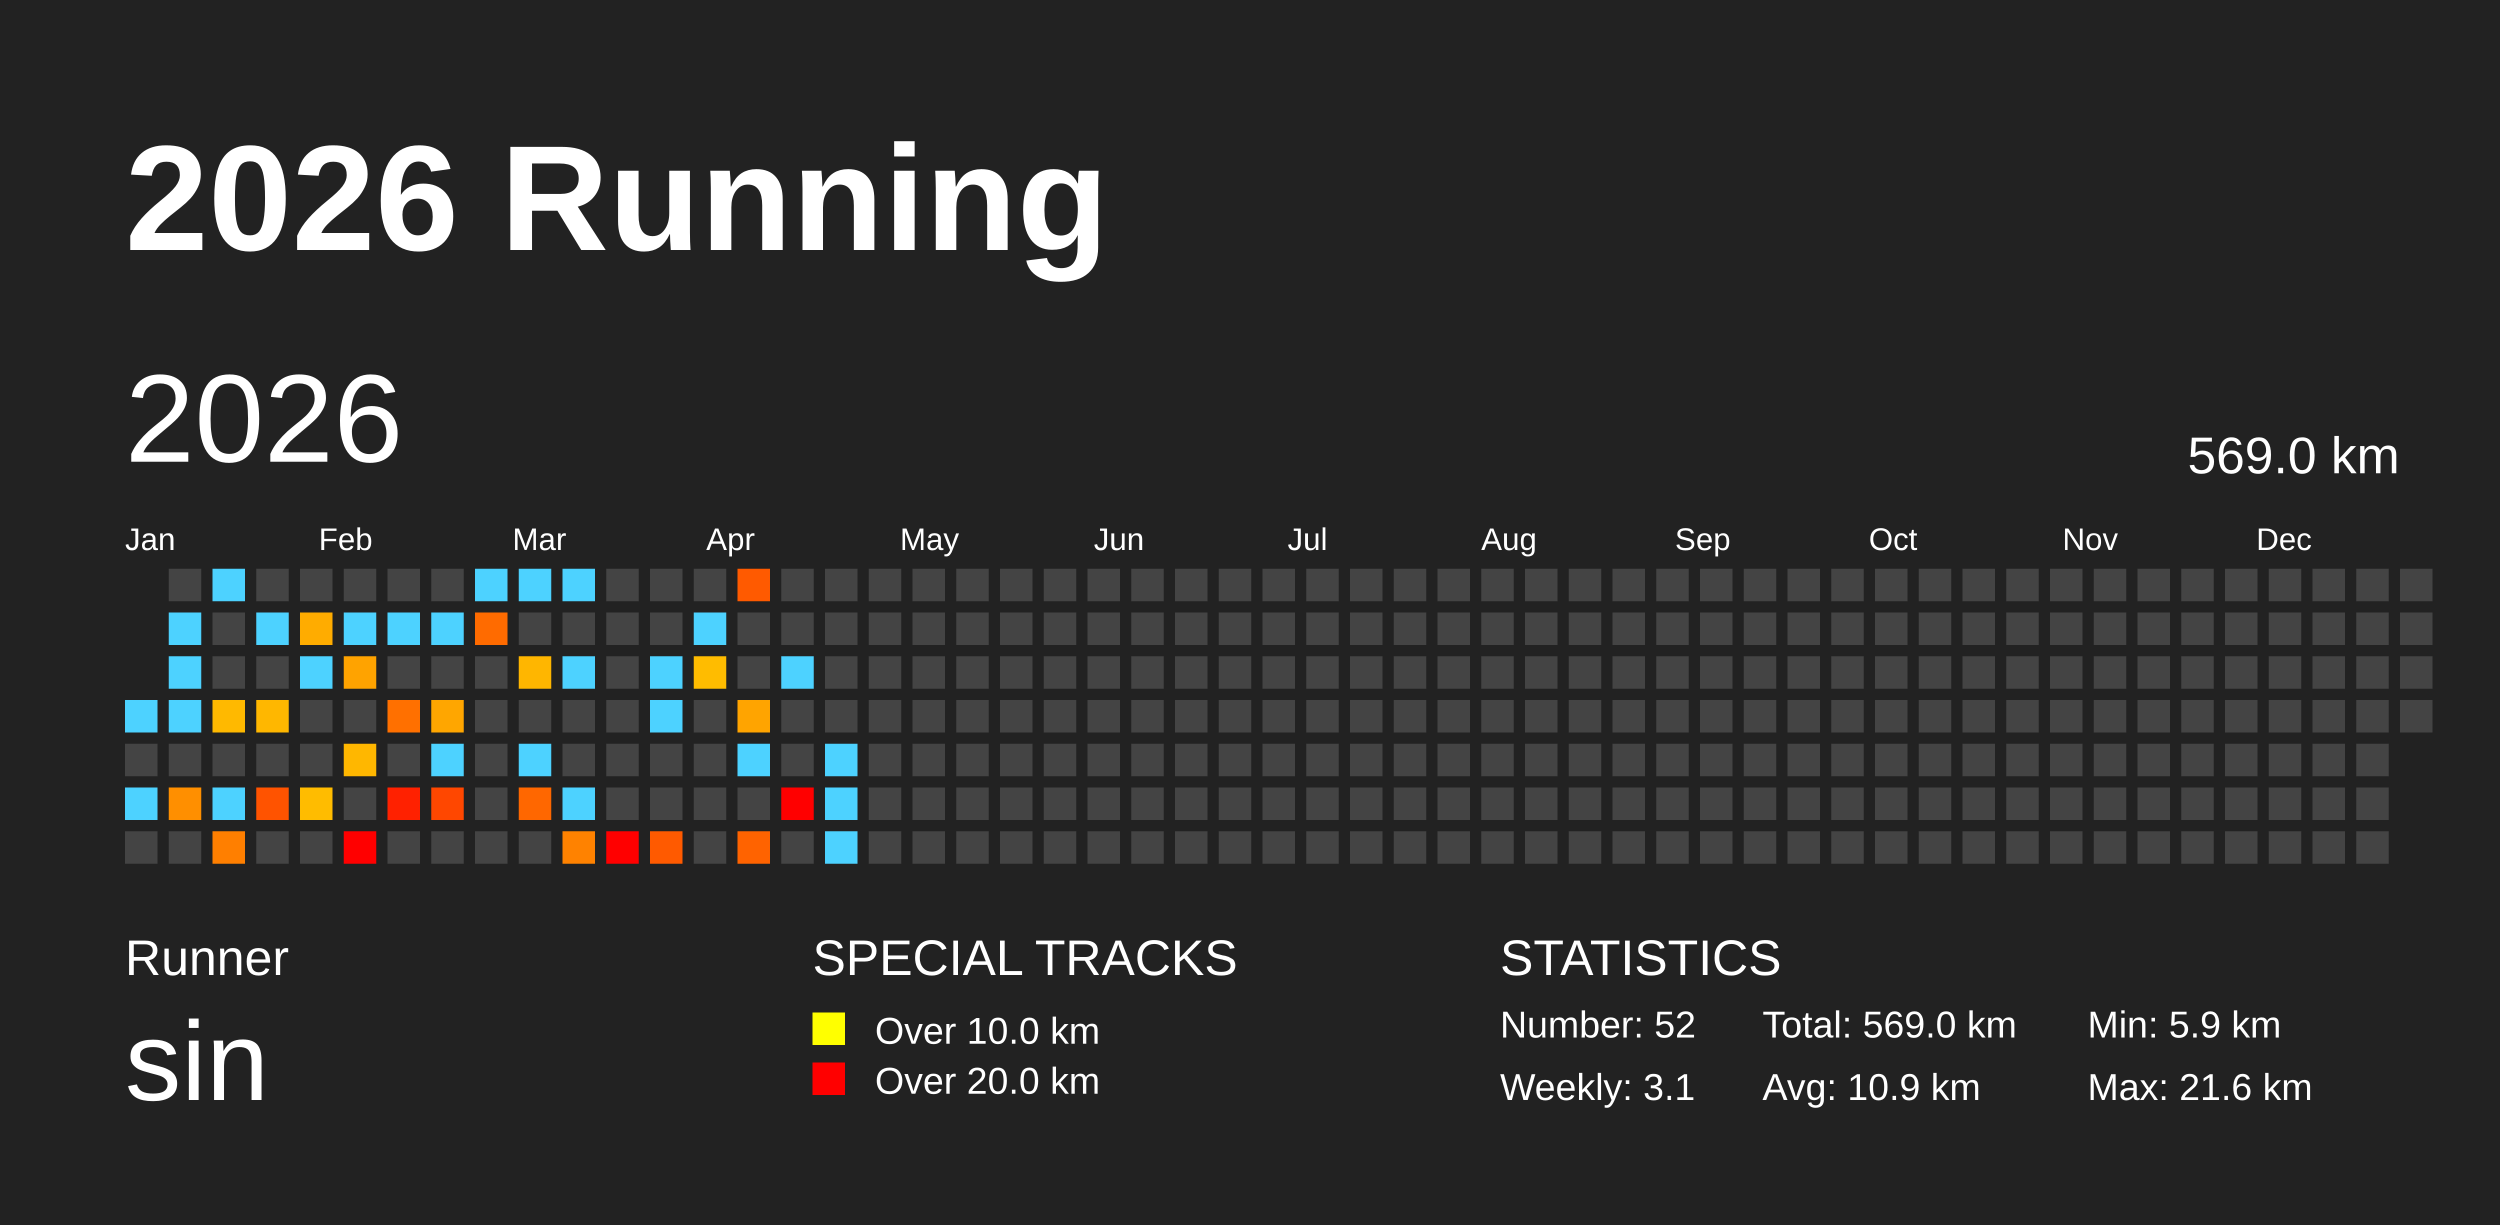
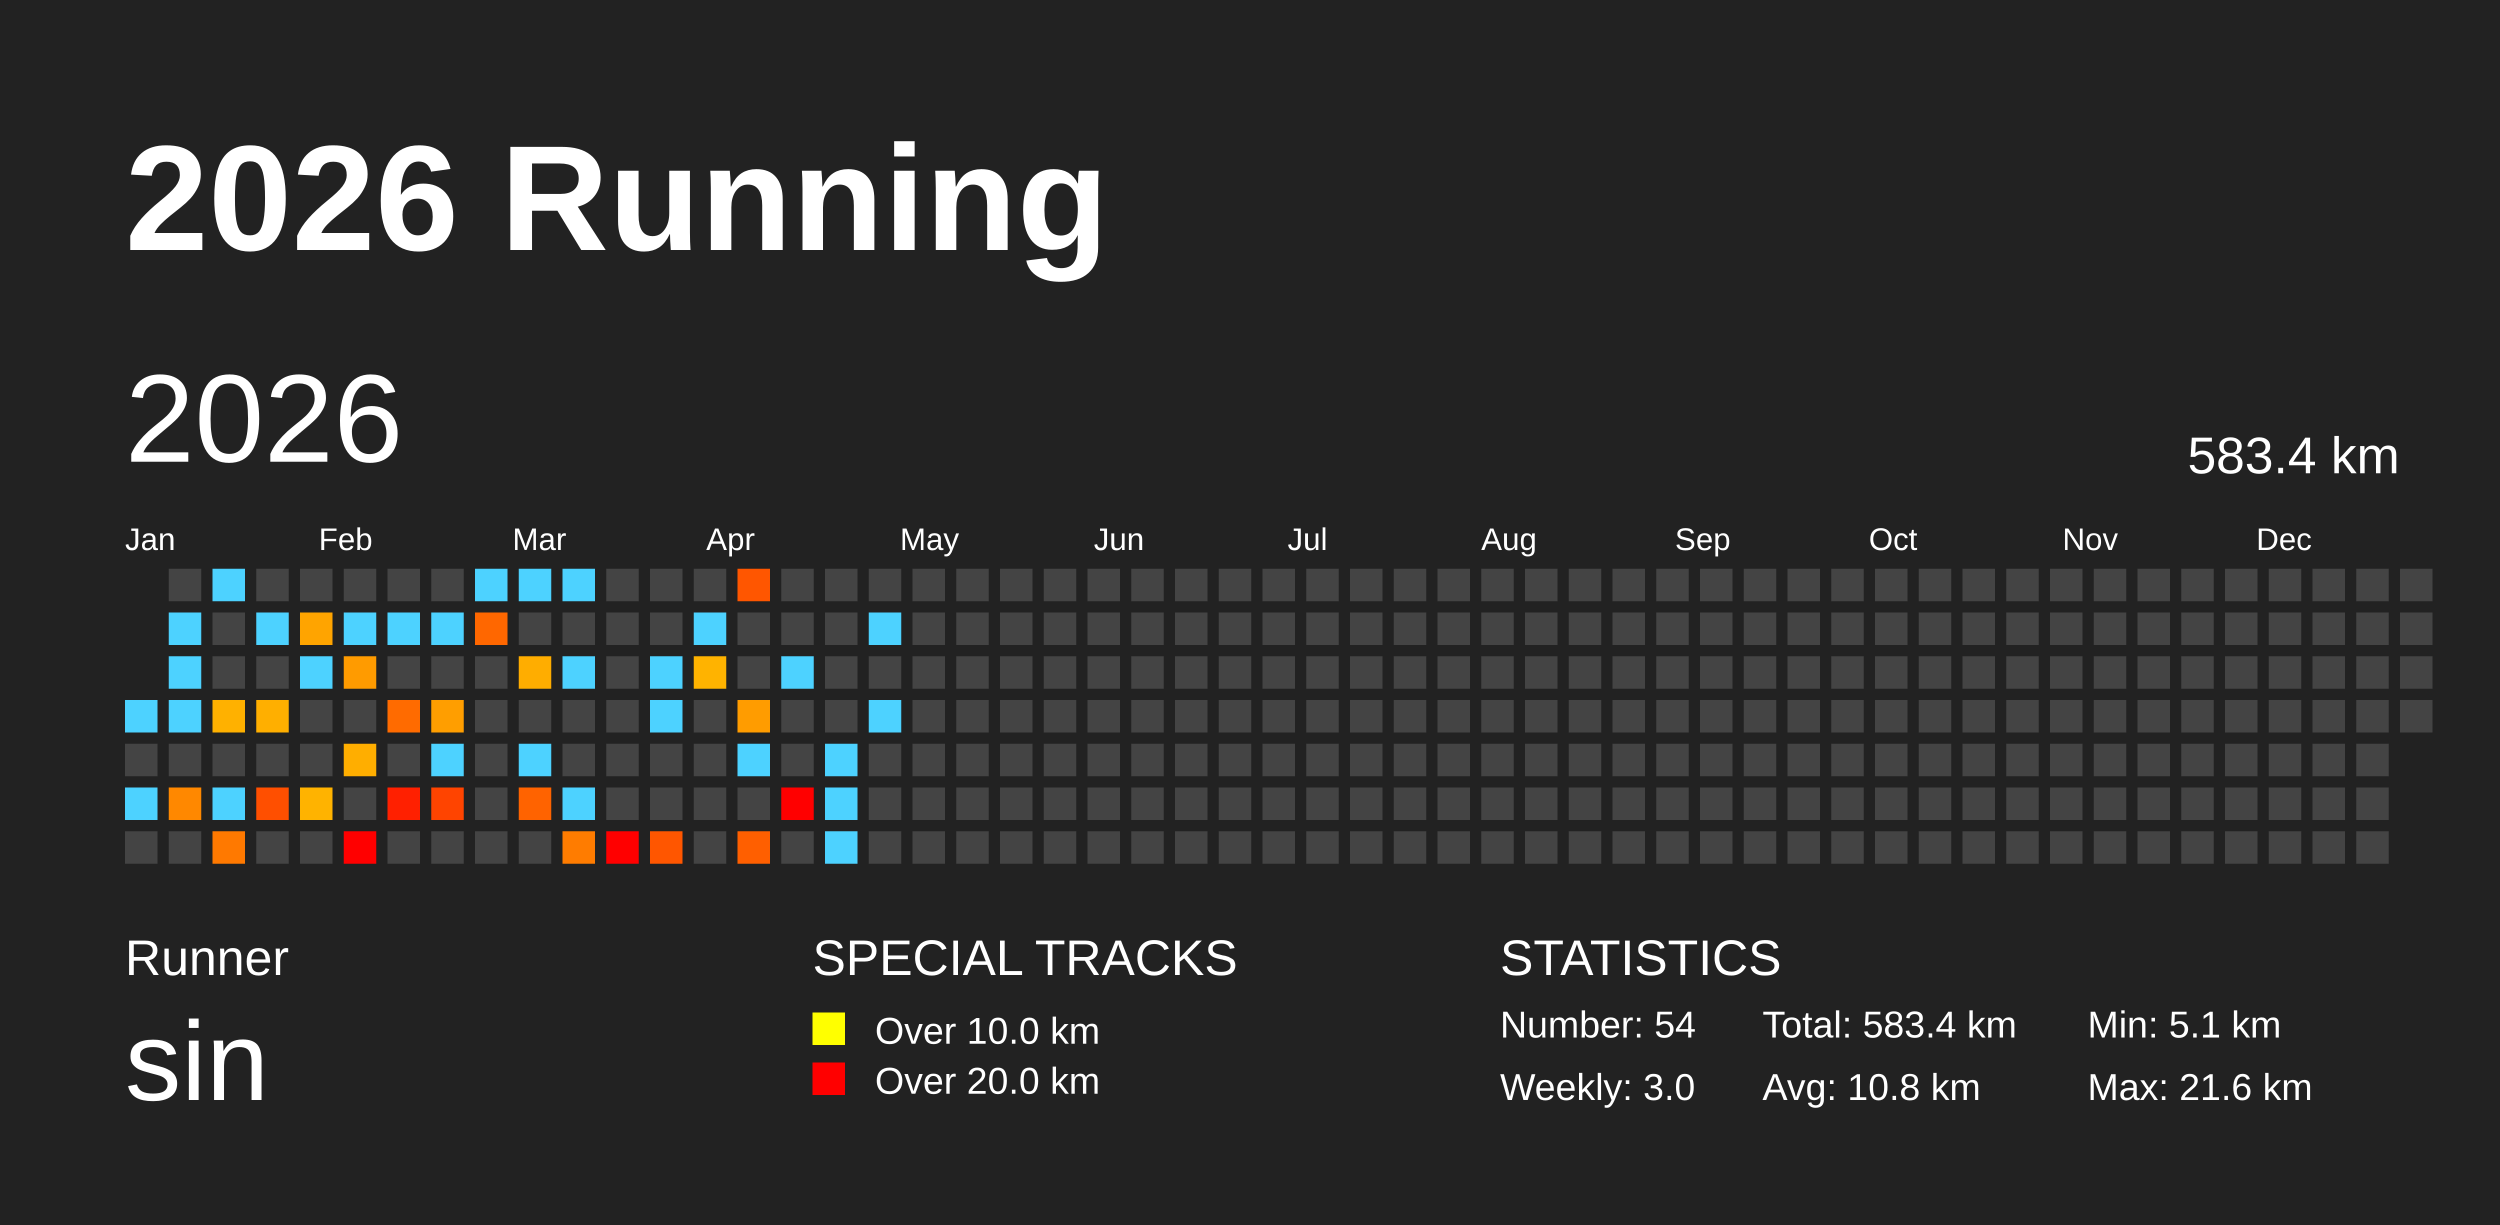
<svg xmlns="http://www.w3.org/2000/svg" baseProfile="full" height="98mm" version="1.1" viewBox="0,0,200,98" width="200mm">
  <defs />
  <rect fill="#222222" height="98" width="200" x="0" y="0" />
  <text fill="#FFFFFF" style="font-size:12px; font-family:Arial; font-weight:bold;" x="10" y="20">2026 Running</text>
  <text fill="#FFFFFF" style="font-size:4px; font-family:Arial" x="10" y="78">Runner</text>
  <text fill="#FFFFFF" style="font-size:9px; font-family:Arial" x="10" y="88">sin</text>
  <text fill="#FFFFFF" style="font-size:4px; font-family:Arial" x="65" y="78">SPECIAL TRACKS</text>
  <rect fill="yellow" height="2.6" width="2.6" x="65" y="81" />
  <text fill="#FFFFFF" style="font-size:3px; font-family:Arial" x="70" y="83.5">Over 10.0 km</text>
  <rect fill="red" height="2.6" width="2.6" x="65" y="85" />
  <text fill="#FFFFFF" style="font-size:3px; font-family:Arial" x="70" y="87.5">Over 20.0 km</text>
  <text fill="#FFFFFF" style="font-size:4px; font-family:Arial" x="120" y="78">STATISTICS</text>
-   <text fill="#FFFFFF" style="font-size:3px; font-family:Arial" x="120" y="83">Number: 52</text>
-   <text fill="#FFFFFF" style="font-size:3px; font-family:Arial" x="120" y="88">Weekly: 3.1</text>
-   <text fill="#FFFFFF" style="font-size:3px; font-family:Arial" x="141" y="83">Total: 569.0 km</text>
-   <text fill="#FFFFFF" style="font-size:3px; font-family:Arial" x="141" y="88">Avg: 10.9 km</text>
-   <text fill="#FFFFFF" style="font-size:3px; font-family:Arial" x="167" y="83">Min: 5.9 km</text>
+   <text fill="#FFFFFF" style="font-size:3px; font-family:Arial" x="120" y="83">Number: 54</text>
+   <text fill="#FFFFFF" style="font-size:3px; font-family:Arial" x="120" y="88">Weekly: 3.0</text>
+   <text fill="#FFFFFF" style="font-size:3px; font-family:Arial" x="141" y="83">Total: 583.4 km</text>
+   <text fill="#FFFFFF" style="font-size:3px; font-family:Arial" x="141" y="88">Avg: 10.8 km</text>
+   <text fill="#FFFFFF" style="font-size:3px; font-family:Arial" x="167" y="83">Min: 5.1 km</text>
  <text fill="#FFFFFF" style="font-size:3px; font-family:Arial" x="167" y="88">Max: 21.6 km</text>
  <text dominant-baseline="hanging" fill="#FFFFFF" style="font-size:10.0px; font-family:Arial;" x="10" y="30">2026</text>
-   <text dominant-baseline="hanging" fill="#FFFFFF" style="font-size:4.125px; font-family:Arial;" x="175" y="35">569.0 km</text>
+   <text dominant-baseline="hanging" fill="#FFFFFF" style="font-size:4.125px; font-family:Arial;" x="175" y="35">583.4 km</text>
  <text fill="#FFFFFF" style="font-size:2.5px; font-family:Arial" x="10.0" y="44">Jan</text>
  <text fill="#FFFFFF" style="font-size:2.5px; font-family:Arial" x="25.5" y="44">Feb</text>
  <text fill="#FFFFFF" style="font-size:2.5px; font-family:Arial" x="41.0" y="44">Mar</text>
  <text fill="#FFFFFF" style="font-size:2.5px; font-family:Arial" x="56.5" y="44">Apr</text>
  <text fill="#FFFFFF" style="font-size:2.5px; font-family:Arial" x="72.0" y="44">May</text>
  <text fill="#FFFFFF" style="font-size:2.5px; font-family:Arial" x="87.5" y="44">Jun</text>
  <text fill="#FFFFFF" style="font-size:2.5px; font-family:Arial" x="103.0" y="44">Jul</text>
  <text fill="#FFFFFF" style="font-size:2.5px; font-family:Arial" x="118.5" y="44">Aug</text>
  <text fill="#FFFFFF" style="font-size:2.5px; font-family:Arial" x="134.0" y="44">Sep</text>
  <text fill="#FFFFFF" style="font-size:2.5px; font-family:Arial" x="149.5" y="44">Oct</text>
  <text fill="#FFFFFF" style="font-size:2.5px; font-family:Arial" x="165.0" y="44">Nov</text>
  <text fill="#FFFFFF" style="font-size:2.5px; font-family:Arial" x="180.5" y="44">Dec</text>
  <rect fill="#4dd2ff" height="2.6" width="2.6" x="10.0" y="56.0" />
  <rect fill="#444444" height="2.6" width="2.6" x="10.0" y="59.5" />
  <rect fill="#4dd2ff" height="2.6" width="2.6" x="10.0" y="63.0" />
  <rect fill="#444444" height="2.6" width="2.6" x="10.0" y="66.5" />
  <rect fill="#444444" height="2.6" width="2.6" x="13.5" y="45.5" />
  <rect fill="#4dd2ff" height="2.6" width="2.6" x="13.5" y="49.0" />
  <rect fill="#4dd2ff" height="2.6" width="2.6" x="13.5" y="52.5" />
  <rect fill="#4dd2ff" height="2.6" width="2.6" x="13.5" y="56.0" />
  <rect fill="#444444" height="2.6" width="2.6" x="13.5" y="59.5" />
-   <rect fill="#ff8f00" height="2.6" width="2.6" x="13.5" y="63.0" />
+   <rect fill="#ff8800" height="2.6" width="2.6" x="13.5" y="63.0" />
  <rect fill="#444444" height="2.6" width="2.6" x="13.5" y="66.5" />
  <rect fill="#4dd2ff" height="2.6" width="2.6" x="17.0" y="45.5" />
  <rect fill="#444444" height="2.6" width="2.6" x="17.0" y="49.0" />
  <rect fill="#444444" height="2.6" width="2.6" x="17.0" y="52.5" />
-   <rect fill="#ffb900" height="2.6" width="2.6" x="17.0" y="56.0" />
+   <rect fill="#ffb100" height="2.6" width="2.6" x="17.0" y="56.0" />
  <rect fill="#444444" height="2.6" width="2.6" x="17.0" y="59.5" />
  <rect fill="#4dd2ff" height="2.6" width="2.6" x="17.0" y="63.0" />
-   <rect fill="#ff7f00" height="2.6" width="2.6" x="17.0" y="66.5" />
+   <rect fill="#ff7900" height="2.6" width="2.6" x="17.0" y="66.5" />
  <rect fill="#444444" height="2.6" width="2.6" x="20.5" y="45.5" />
  <rect fill="#4dd2ff" height="2.6" width="2.6" x="20.5" y="49.0" />
  <rect fill="#444444" height="2.6" width="2.6" x="20.5" y="52.5" />
-   <rect fill="#ffb700" height="2.6" width="2.6" x="20.5" y="56.0" />
+   <rect fill="#ffaf00" height="2.6" width="2.6" x="20.5" y="56.0" />
  <rect fill="#444444" height="2.6" width="2.6" x="20.5" y="59.5" />
-   <rect fill="#ff5300" height="2.6" width="2.6" x="20.5" y="63.0" />
+   <rect fill="#ff4f00" height="2.6" width="2.6" x="20.5" y="63.0" />
  <rect fill="#444444" height="2.6" width="2.6" x="20.5" y="66.5" />
  <rect fill="#444444" height="2.6" width="2.6" x="24.0" y="45.5" />
-   <rect fill="#ffac00" height="2.6" width="2.6" x="24.0" y="49.0" />
+   <rect fill="#ffa400" height="2.6" width="2.6" x="24.0" y="49.0" />
  <rect fill="#4dd2ff" height="2.6" width="2.6" x="24.0" y="52.5" />
  <rect fill="#444444" height="2.6" width="2.6" x="24.0" y="56.0" />
  <rect fill="#444444" height="2.6" width="2.6" x="24.0" y="59.5" />
-   <rect fill="#ffbc00" height="2.6" width="2.6" x="24.0" y="63.0" />
+   <rect fill="#ffb300" height="2.6" width="2.6" x="24.0" y="63.0" />
  <rect fill="#444444" height="2.6" width="2.6" x="24.0" y="66.5" />
  <rect fill="#444444" height="2.6" width="2.6" x="27.5" y="45.5" />
  <rect fill="#4dd2ff" height="2.6" width="2.6" x="27.5" y="49.0" />
-   <rect fill="#ffa300" height="2.6" width="2.6" x="27.5" y="52.5" />
+   <rect fill="#ff9b00" height="2.6" width="2.6" x="27.5" y="52.5" />
  <rect fill="#444444" height="2.6" width="2.6" x="27.5" y="56.0" />
-   <rect fill="#ffb700" height="2.6" width="2.6" x="27.5" y="59.5" />
+   <rect fill="#ffae00" height="2.6" width="2.6" x="27.5" y="59.5" />
  <rect fill="#444444" height="2.6" width="2.6" x="27.5" y="63.0" />
  <rect fill="red" height="2.6" width="2.6" x="27.5" y="66.5" />
  <rect fill="#444444" height="2.6" width="2.6" x="31.0" y="45.5" />
  <rect fill="#4dd2ff" height="2.6" width="2.6" x="31.0" y="49.0" />
  <rect fill="#444444" height="2.6" width="2.6" x="31.0" y="52.5" />
-   <rect fill="#ff7000" height="2.6" width="2.6" x="31.0" y="56.0" />
+   <rect fill="#ff6b00" height="2.6" width="2.6" x="31.0" y="56.0" />
  <rect fill="#444444" height="2.6" width="2.6" x="31.0" y="59.5" />
-   <rect fill="#ff2100" height="2.6" width="2.6" x="31.0" y="63.0" />
+   <rect fill="#ff2000" height="2.6" width="2.6" x="31.0" y="63.0" />
  <rect fill="#444444" height="2.6" width="2.6" x="31.0" y="66.5" />
  <rect fill="#444444" height="2.6" width="2.6" x="34.5" y="45.5" />
  <rect fill="#4dd2ff" height="2.6" width="2.6" x="34.5" y="49.0" />
  <rect fill="#444444" height="2.6" width="2.6" x="34.5" y="52.5" />
-   <rect fill="#ffa600" height="2.6" width="2.6" x="34.5" y="56.0" />
+   <rect fill="#ff9e00" height="2.6" width="2.6" x="34.5" y="56.0" />
  <rect fill="#4dd2ff" height="2.6" width="2.6" x="34.5" y="59.5" />
-   <rect fill="#ff4700" height="2.6" width="2.6" x="34.5" y="63.0" />
+   <rect fill="#ff4400" height="2.6" width="2.6" x="34.5" y="63.0" />
  <rect fill="#444444" height="2.6" width="2.6" x="34.5" y="66.5" />
  <rect fill="#4dd2ff" height="2.6" width="2.6" x="38.0" y="45.5" />
-   <rect fill="#ff6b00" height="2.6" width="2.6" x="38.0" y="49.0" />
+   <rect fill="#ff6700" height="2.6" width="2.6" x="38.0" y="49.0" />
  <rect fill="#444444" height="2.6" width="2.6" x="38.0" y="52.5" />
  <rect fill="#444444" height="2.6" width="2.6" x="38.0" y="56.0" />
  <rect fill="#444444" height="2.6" width="2.6" x="38.0" y="59.5" />
  <rect fill="#444444" height="2.6" width="2.6" x="38.0" y="63.0" />
  <rect fill="#444444" height="2.6" width="2.6" x="38.0" y="66.5" />
  <rect fill="#4dd2ff" height="2.6" width="2.6" x="41.5" y="45.5" />
  <rect fill="#444444" height="2.6" width="2.6" x="41.5" y="49.0" />
-   <rect fill="#ffb600" height="2.6" width="2.6" x="41.5" y="52.5" />
+   <rect fill="#ffad00" height="2.6" width="2.6" x="41.5" y="52.5" />
  <rect fill="#444444" height="2.6" width="2.6" x="41.5" y="56.0" />
  <rect fill="#4dd2ff" height="2.6" width="2.6" x="41.5" y="59.5" />
-   <rect fill="#ff6700" height="2.6" width="2.6" x="41.5" y="63.0" />
+   <rect fill="#ff6300" height="2.6" width="2.6" x="41.5" y="63.0" />
  <rect fill="#444444" height="2.6" width="2.6" x="41.5" y="66.5" />
  <rect fill="#4dd2ff" height="2.6" width="2.6" x="45.0" y="45.5" />
  <rect fill="#444444" height="2.6" width="2.6" x="45.0" y="49.0" />
  <rect fill="#4dd2ff" height="2.6" width="2.6" x="45.0" y="52.5" />
  <rect fill="#444444" height="2.6" width="2.6" x="45.0" y="56.0" />
  <rect fill="#444444" height="2.6" width="2.6" x="45.0" y="59.5" />
  <rect fill="#4dd2ff" height="2.6" width="2.6" x="45.0" y="63.0" />
-   <rect fill="#ff8200" height="2.6" width="2.6" x="45.0" y="66.5" />
+   <rect fill="#ff7c00" height="2.6" width="2.6" x="45.0" y="66.5" />
  <rect fill="#444444" height="2.6" width="2.6" x="48.5" y="45.5" />
  <rect fill="#444444" height="2.6" width="2.6" x="48.5" y="49.0" />
  <rect fill="#444444" height="2.6" width="2.6" x="48.5" y="52.5" />
  <rect fill="#444444" height="2.6" width="2.6" x="48.5" y="56.0" />
  <rect fill="#444444" height="2.6" width="2.6" x="48.5" y="59.5" />
  <rect fill="#444444" height="2.6" width="2.6" x="48.5" y="63.0" />
  <rect fill="red" height="2.6" width="2.6" x="48.5" y="66.5" />
  <rect fill="#444444" height="2.6" width="2.6" x="52.0" y="45.5" />
  <rect fill="#444444" height="2.6" width="2.6" x="52.0" y="49.0" />
  <rect fill="#4dd2ff" height="2.6" width="2.6" x="52.0" y="52.5" />
  <rect fill="#4dd2ff" height="2.6" width="2.6" x="52.0" y="56.0" />
  <rect fill="#444444" height="2.6" width="2.6" x="52.0" y="59.5" />
  <rect fill="#444444" height="2.6" width="2.6" x="52.0" y="63.0" />
-   <rect fill="#ff5a00" height="2.6" width="2.6" x="52.0" y="66.5" />
+   <rect fill="#ff5600" height="2.6" width="2.6" x="52.0" y="66.5" />
  <rect fill="#444444" height="2.6" width="2.6" x="55.5" y="45.5" />
  <rect fill="#4dd2ff" height="2.6" width="2.6" x="55.5" y="49.0" />
-   <rect fill="#ffbc00" height="2.6" width="2.6" x="55.5" y="52.5" />
+   <rect fill="#ffb300" height="2.6" width="2.6" x="55.5" y="52.5" />
  <rect fill="#444444" height="2.6" width="2.6" x="55.5" y="56.0" />
  <rect fill="#444444" height="2.6" width="2.6" x="55.5" y="59.5" />
  <rect fill="#444444" height="2.6" width="2.6" x="55.5" y="63.0" />
  <rect fill="#444444" height="2.6" width="2.6" x="55.5" y="66.5" />
-   <rect fill="#ff5a00" height="2.6" width="2.6" x="59.0" y="45.5" />
+   <rect fill="#ff5600" height="2.6" width="2.6" x="59.0" y="45.5" />
  <rect fill="#444444" height="2.6" width="2.6" x="59.0" y="49.0" />
  <rect fill="#444444" height="2.6" width="2.6" x="59.0" y="52.5" />
-   <rect fill="#ffa400" height="2.6" width="2.6" x="59.0" y="56.0" />
+   <rect fill="#ff9c00" height="2.6" width="2.6" x="59.0" y="56.0" />
  <rect fill="#4dd2ff" height="2.6" width="2.6" x="59.0" y="59.5" />
  <rect fill="#444444" height="2.6" width="2.6" x="59.0" y="63.0" />
-   <rect fill="#ff6300" height="2.6" width="2.6" x="59.0" y="66.5" />
+   <rect fill="#ff5f00" height="2.6" width="2.6" x="59.0" y="66.5" />
  <rect fill="#444444" height="2.6" width="2.6" x="62.5" y="45.5" />
  <rect fill="#444444" height="2.6" width="2.6" x="62.5" y="49.0" />
  <rect fill="#4dd2ff" height="2.6" width="2.6" x="62.5" y="52.5" />
  <rect fill="#444444" height="2.6" width="2.6" x="62.5" y="56.0" />
  <rect fill="#444444" height="2.6" width="2.6" x="62.5" y="59.5" />
  <rect fill="red" height="2.6" width="2.6" x="62.5" y="63.0" />
  <rect fill="#444444" height="2.6" width="2.6" x="62.5" y="66.5" />
  <rect fill="#444444" height="2.6" width="2.6" x="66.0" y="45.5" />
  <rect fill="#444444" height="2.6" width="2.6" x="66.0" y="49.0" />
  <rect fill="#444444" height="2.6" width="2.6" x="66.0" y="52.5" />
  <rect fill="#444444" height="2.6" width="2.6" x="66.0" y="56.0" />
  <rect fill="#4dd2ff" height="2.6" width="2.6" x="66.0" y="59.5" />
  <rect fill="#4dd2ff" height="2.6" width="2.6" x="66.0" y="63.0" />
  <rect fill="#4dd2ff" height="2.6" width="2.6" x="66.0" y="66.5" />
  <rect fill="#444444" height="2.6" width="2.6" x="69.5" y="45.5" />
-   <rect fill="#444444" height="2.6" width="2.6" x="69.5" y="49.0" />
+   <rect fill="#4dd2ff" height="2.6" width="2.6" x="69.5" y="49.0" />
  <rect fill="#444444" height="2.6" width="2.6" x="69.5" y="52.5" />
-   <rect fill="#444444" height="2.6" width="2.6" x="69.5" y="56.0" />
+   <rect fill="#4dd2ff" height="2.6" width="2.6" x="69.5" y="56.0" />
  <rect fill="#444444" height="2.6" width="2.6" x="69.5" y="59.5" />
  <rect fill="#444444" height="2.6" width="2.6" x="69.5" y="63.0" />
  <rect fill="#444444" height="2.6" width="2.6" x="69.5" y="66.5" />
  <rect fill="#444444" height="2.6" width="2.6" x="73.0" y="45.5" />
  <rect fill="#444444" height="2.6" width="2.6" x="73.0" y="49.0" />
  <rect fill="#444444" height="2.6" width="2.6" x="73.0" y="52.5" />
  <rect fill="#444444" height="2.6" width="2.6" x="73.0" y="56.0" />
  <rect fill="#444444" height="2.6" width="2.6" x="73.0" y="59.5" />
  <rect fill="#444444" height="2.6" width="2.6" x="73.0" y="63.0" />
  <rect fill="#444444" height="2.6" width="2.6" x="73.0" y="66.5" />
  <rect fill="#444444" height="2.6" width="2.6" x="76.5" y="45.5" />
  <rect fill="#444444" height="2.6" width="2.6" x="76.5" y="49.0" />
  <rect fill="#444444" height="2.6" width="2.6" x="76.5" y="52.5" />
  <rect fill="#444444" height="2.6" width="2.6" x="76.5" y="56.0" />
  <rect fill="#444444" height="2.6" width="2.6" x="76.5" y="59.5" />
  <rect fill="#444444" height="2.6" width="2.6" x="76.5" y="63.0" />
  <rect fill="#444444" height="2.6" width="2.6" x="76.5" y="66.5" />
  <rect fill="#444444" height="2.6" width="2.6" x="80.0" y="45.5" />
  <rect fill="#444444" height="2.6" width="2.6" x="80.0" y="49.0" />
  <rect fill="#444444" height="2.6" width="2.6" x="80.0" y="52.5" />
  <rect fill="#444444" height="2.6" width="2.6" x="80.0" y="56.0" />
  <rect fill="#444444" height="2.6" width="2.6" x="80.0" y="59.5" />
  <rect fill="#444444" height="2.6" width="2.6" x="80.0" y="63.0" />
  <rect fill="#444444" height="2.6" width="2.6" x="80.0" y="66.5" />
  <rect fill="#444444" height="2.6" width="2.6" x="83.5" y="45.5" />
  <rect fill="#444444" height="2.6" width="2.6" x="83.5" y="49.0" />
  <rect fill="#444444" height="2.6" width="2.6" x="83.5" y="52.5" />
  <rect fill="#444444" height="2.6" width="2.6" x="83.5" y="56.0" />
  <rect fill="#444444" height="2.6" width="2.6" x="83.5" y="59.5" />
  <rect fill="#444444" height="2.6" width="2.6" x="83.5" y="63.0" />
  <rect fill="#444444" height="2.6" width="2.6" x="83.5" y="66.5" />
  <rect fill="#444444" height="2.6" width="2.6" x="87.0" y="45.5" />
  <rect fill="#444444" height="2.6" width="2.6" x="87.0" y="49.0" />
  <rect fill="#444444" height="2.6" width="2.6" x="87.0" y="52.5" />
  <rect fill="#444444" height="2.6" width="2.6" x="87.0" y="56.0" />
  <rect fill="#444444" height="2.6" width="2.6" x="87.0" y="59.5" />
  <rect fill="#444444" height="2.6" width="2.6" x="87.0" y="63.0" />
  <rect fill="#444444" height="2.6" width="2.6" x="87.0" y="66.5" />
  <rect fill="#444444" height="2.6" width="2.6" x="90.5" y="45.5" />
  <rect fill="#444444" height="2.6" width="2.6" x="90.5" y="49.0" />
  <rect fill="#444444" height="2.6" width="2.6" x="90.5" y="52.5" />
  <rect fill="#444444" height="2.6" width="2.6" x="90.5" y="56.0" />
  <rect fill="#444444" height="2.6" width="2.6" x="90.5" y="59.5" />
  <rect fill="#444444" height="2.6" width="2.6" x="90.5" y="63.0" />
  <rect fill="#444444" height="2.6" width="2.6" x="90.5" y="66.5" />
  <rect fill="#444444" height="2.6" width="2.6" x="94.0" y="45.5" />
  <rect fill="#444444" height="2.6" width="2.6" x="94.0" y="49.0" />
  <rect fill="#444444" height="2.6" width="2.6" x="94.0" y="52.5" />
  <rect fill="#444444" height="2.6" width="2.6" x="94.0" y="56.0" />
  <rect fill="#444444" height="2.6" width="2.6" x="94.0" y="59.5" />
  <rect fill="#444444" height="2.6" width="2.6" x="94.0" y="63.0" />
  <rect fill="#444444" height="2.6" width="2.6" x="94.0" y="66.5" />
  <rect fill="#444444" height="2.6" width="2.6" x="97.5" y="45.5" />
  <rect fill="#444444" height="2.6" width="2.6" x="97.5" y="49.0" />
  <rect fill="#444444" height="2.6" width="2.6" x="97.5" y="52.5" />
  <rect fill="#444444" height="2.6" width="2.6" x="97.5" y="56.0" />
  <rect fill="#444444" height="2.6" width="2.6" x="97.5" y="59.5" />
  <rect fill="#444444" height="2.6" width="2.6" x="97.5" y="63.0" />
  <rect fill="#444444" height="2.6" width="2.6" x="97.5" y="66.5" />
  <rect fill="#444444" height="2.6" width="2.6" x="101.0" y="45.5" />
  <rect fill="#444444" height="2.6" width="2.6" x="101.0" y="49.0" />
  <rect fill="#444444" height="2.6" width="2.6" x="101.0" y="52.5" />
  <rect fill="#444444" height="2.6" width="2.6" x="101.0" y="56.0" />
  <rect fill="#444444" height="2.6" width="2.6" x="101.0" y="59.5" />
  <rect fill="#444444" height="2.6" width="2.6" x="101.0" y="63.0" />
  <rect fill="#444444" height="2.6" width="2.6" x="101.0" y="66.5" />
  <rect fill="#444444" height="2.6" width="2.6" x="104.5" y="45.5" />
  <rect fill="#444444" height="2.6" width="2.6" x="104.5" y="49.0" />
  <rect fill="#444444" height="2.6" width="2.6" x="104.5" y="52.5" />
  <rect fill="#444444" height="2.6" width="2.6" x="104.5" y="56.0" />
  <rect fill="#444444" height="2.6" width="2.6" x="104.5" y="59.5" />
  <rect fill="#444444" height="2.6" width="2.6" x="104.5" y="63.0" />
  <rect fill="#444444" height="2.6" width="2.6" x="104.5" y="66.5" />
  <rect fill="#444444" height="2.6" width="2.6" x="108.0" y="45.5" />
  <rect fill="#444444" height="2.6" width="2.6" x="108.0" y="49.0" />
  <rect fill="#444444" height="2.6" width="2.6" x="108.0" y="52.5" />
  <rect fill="#444444" height="2.6" width="2.6" x="108.0" y="56.0" />
  <rect fill="#444444" height="2.6" width="2.6" x="108.0" y="59.5" />
  <rect fill="#444444" height="2.6" width="2.6" x="108.0" y="63.0" />
  <rect fill="#444444" height="2.6" width="2.6" x="108.0" y="66.5" />
  <rect fill="#444444" height="2.6" width="2.6" x="111.5" y="45.5" />
  <rect fill="#444444" height="2.6" width="2.6" x="111.5" y="49.0" />
  <rect fill="#444444" height="2.6" width="2.6" x="111.5" y="52.5" />
  <rect fill="#444444" height="2.6" width="2.6" x="111.5" y="56.0" />
  <rect fill="#444444" height="2.6" width="2.6" x="111.5" y="59.5" />
  <rect fill="#444444" height="2.6" width="2.6" x="111.5" y="63.0" />
  <rect fill="#444444" height="2.6" width="2.6" x="111.5" y="66.5" />
  <rect fill="#444444" height="2.6" width="2.6" x="115.0" y="45.5" />
  <rect fill="#444444" height="2.6" width="2.6" x="115.0" y="49.0" />
  <rect fill="#444444" height="2.6" width="2.6" x="115.0" y="52.5" />
  <rect fill="#444444" height="2.6" width="2.6" x="115.0" y="56.0" />
  <rect fill="#444444" height="2.6" width="2.6" x="115.0" y="59.5" />
  <rect fill="#444444" height="2.6" width="2.6" x="115.0" y="63.0" />
  <rect fill="#444444" height="2.6" width="2.6" x="115.0" y="66.5" />
  <rect fill="#444444" height="2.6" width="2.6" x="118.5" y="45.5" />
  <rect fill="#444444" height="2.6" width="2.6" x="118.5" y="49.0" />
  <rect fill="#444444" height="2.6" width="2.6" x="118.5" y="52.5" />
  <rect fill="#444444" height="2.6" width="2.6" x="118.5" y="56.0" />
  <rect fill="#444444" height="2.6" width="2.6" x="118.5" y="59.5" />
  <rect fill="#444444" height="2.6" width="2.6" x="118.5" y="63.0" />
  <rect fill="#444444" height="2.6" width="2.6" x="118.5" y="66.5" />
  <rect fill="#444444" height="2.6" width="2.6" x="122.0" y="45.5" />
  <rect fill="#444444" height="2.6" width="2.6" x="122.0" y="49.0" />
  <rect fill="#444444" height="2.6" width="2.6" x="122.0" y="52.5" />
  <rect fill="#444444" height="2.6" width="2.6" x="122.0" y="56.0" />
  <rect fill="#444444" height="2.6" width="2.6" x="122.0" y="59.5" />
  <rect fill="#444444" height="2.6" width="2.6" x="122.0" y="63.0" />
  <rect fill="#444444" height="2.6" width="2.6" x="122.0" y="66.5" />
  <rect fill="#444444" height="2.6" width="2.6" x="125.5" y="45.5" />
  <rect fill="#444444" height="2.6" width="2.6" x="125.5" y="49.0" />
  <rect fill="#444444" height="2.6" width="2.6" x="125.5" y="52.5" />
  <rect fill="#444444" height="2.6" width="2.6" x="125.5" y="56.0" />
  <rect fill="#444444" height="2.6" width="2.6" x="125.5" y="59.5" />
  <rect fill="#444444" height="2.6" width="2.6" x="125.5" y="63.0" />
  <rect fill="#444444" height="2.6" width="2.6" x="125.5" y="66.5" />
  <rect fill="#444444" height="2.6" width="2.6" x="129.0" y="45.5" />
  <rect fill="#444444" height="2.6" width="2.6" x="129.0" y="49.0" />
  <rect fill="#444444" height="2.6" width="2.6" x="129.0" y="52.5" />
  <rect fill="#444444" height="2.6" width="2.6" x="129.0" y="56.0" />
  <rect fill="#444444" height="2.6" width="2.6" x="129.0" y="59.5" />
  <rect fill="#444444" height="2.6" width="2.6" x="129.0" y="63.0" />
  <rect fill="#444444" height="2.6" width="2.6" x="129.0" y="66.5" />
  <rect fill="#444444" height="2.6" width="2.6" x="132.5" y="45.5" />
  <rect fill="#444444" height="2.6" width="2.6" x="132.5" y="49.0" />
  <rect fill="#444444" height="2.6" width="2.6" x="132.5" y="52.5" />
  <rect fill="#444444" height="2.6" width="2.6" x="132.5" y="56.0" />
  <rect fill="#444444" height="2.6" width="2.6" x="132.5" y="59.5" />
  <rect fill="#444444" height="2.6" width="2.6" x="132.5" y="63.0" />
  <rect fill="#444444" height="2.6" width="2.6" x="132.5" y="66.5" />
  <rect fill="#444444" height="2.6" width="2.6" x="136.0" y="45.5" />
  <rect fill="#444444" height="2.6" width="2.6" x="136.0" y="49.0" />
  <rect fill="#444444" height="2.6" width="2.6" x="136.0" y="52.5" />
  <rect fill="#444444" height="2.6" width="2.6" x="136.0" y="56.0" />
  <rect fill="#444444" height="2.6" width="2.6" x="136.0" y="59.5" />
  <rect fill="#444444" height="2.6" width="2.6" x="136.0" y="63.0" />
  <rect fill="#444444" height="2.6" width="2.6" x="136.0" y="66.5" />
  <rect fill="#444444" height="2.6" width="2.6" x="139.5" y="45.5" />
  <rect fill="#444444" height="2.6" width="2.6" x="139.5" y="49.0" />
  <rect fill="#444444" height="2.6" width="2.6" x="139.5" y="52.5" />
  <rect fill="#444444" height="2.6" width="2.6" x="139.5" y="56.0" />
  <rect fill="#444444" height="2.6" width="2.6" x="139.5" y="59.5" />
  <rect fill="#444444" height="2.6" width="2.6" x="139.5" y="63.0" />
  <rect fill="#444444" height="2.6" width="2.6" x="139.5" y="66.5" />
  <rect fill="#444444" height="2.6" width="2.6" x="143.0" y="45.5" />
  <rect fill="#444444" height="2.6" width="2.6" x="143.0" y="49.0" />
  <rect fill="#444444" height="2.6" width="2.6" x="143.0" y="52.5" />
  <rect fill="#444444" height="2.6" width="2.6" x="143.0" y="56.0" />
  <rect fill="#444444" height="2.6" width="2.6" x="143.0" y="59.5" />
  <rect fill="#444444" height="2.6" width="2.6" x="143.0" y="63.0" />
  <rect fill="#444444" height="2.6" width="2.6" x="143.0" y="66.5" />
  <rect fill="#444444" height="2.6" width="2.6" x="146.5" y="45.5" />
  <rect fill="#444444" height="2.6" width="2.6" x="146.5" y="49.0" />
  <rect fill="#444444" height="2.6" width="2.6" x="146.5" y="52.5" />
  <rect fill="#444444" height="2.6" width="2.6" x="146.5" y="56.0" />
  <rect fill="#444444" height="2.6" width="2.6" x="146.5" y="59.5" />
  <rect fill="#444444" height="2.6" width="2.6" x="146.5" y="63.0" />
  <rect fill="#444444" height="2.6" width="2.6" x="146.5" y="66.5" />
  <rect fill="#444444" height="2.6" width="2.6" x="150.0" y="45.5" />
  <rect fill="#444444" height="2.6" width="2.6" x="150.0" y="49.0" />
  <rect fill="#444444" height="2.6" width="2.6" x="150.0" y="52.5" />
  <rect fill="#444444" height="2.6" width="2.6" x="150.0" y="56.0" />
  <rect fill="#444444" height="2.6" width="2.6" x="150.0" y="59.5" />
  <rect fill="#444444" height="2.6" width="2.6" x="150.0" y="63.0" />
  <rect fill="#444444" height="2.6" width="2.6" x="150.0" y="66.5" />
  <rect fill="#444444" height="2.6" width="2.6" x="153.5" y="45.5" />
  <rect fill="#444444" height="2.6" width="2.6" x="153.5" y="49.0" />
  <rect fill="#444444" height="2.6" width="2.6" x="153.5" y="52.5" />
  <rect fill="#444444" height="2.6" width="2.6" x="153.5" y="56.0" />
  <rect fill="#444444" height="2.6" width="2.6" x="153.5" y="59.5" />
  <rect fill="#444444" height="2.6" width="2.6" x="153.5" y="63.0" />
  <rect fill="#444444" height="2.6" width="2.6" x="153.5" y="66.5" />
  <rect fill="#444444" height="2.6" width="2.6" x="157.0" y="45.5" />
  <rect fill="#444444" height="2.6" width="2.6" x="157.0" y="49.0" />
  <rect fill="#444444" height="2.6" width="2.6" x="157.0" y="52.5" />
  <rect fill="#444444" height="2.6" width="2.6" x="157.0" y="56.0" />
  <rect fill="#444444" height="2.6" width="2.6" x="157.0" y="59.5" />
  <rect fill="#444444" height="2.6" width="2.6" x="157.0" y="63.0" />
  <rect fill="#444444" height="2.6" width="2.6" x="157.0" y="66.5" />
  <rect fill="#444444" height="2.6" width="2.6" x="160.5" y="45.5" />
  <rect fill="#444444" height="2.6" width="2.6" x="160.5" y="49.0" />
  <rect fill="#444444" height="2.6" width="2.6" x="160.5" y="52.5" />
  <rect fill="#444444" height="2.6" width="2.6" x="160.5" y="56.0" />
  <rect fill="#444444" height="2.6" width="2.6" x="160.5" y="59.5" />
  <rect fill="#444444" height="2.6" width="2.6" x="160.5" y="63.0" />
  <rect fill="#444444" height="2.6" width="2.6" x="160.5" y="66.5" />
  <rect fill="#444444" height="2.6" width="2.6" x="164.0" y="45.5" />
  <rect fill="#444444" height="2.6" width="2.6" x="164.0" y="49.0" />
  <rect fill="#444444" height="2.6" width="2.6" x="164.0" y="52.5" />
  <rect fill="#444444" height="2.6" width="2.6" x="164.0" y="56.0" />
  <rect fill="#444444" height="2.6" width="2.6" x="164.0" y="59.5" />
  <rect fill="#444444" height="2.6" width="2.6" x="164.0" y="63.0" />
  <rect fill="#444444" height="2.6" width="2.6" x="164.0" y="66.5" />
  <rect fill="#444444" height="2.6" width="2.6" x="167.5" y="45.5" />
  <rect fill="#444444" height="2.6" width="2.6" x="167.5" y="49.0" />
  <rect fill="#444444" height="2.6" width="2.6" x="167.5" y="52.5" />
  <rect fill="#444444" height="2.6" width="2.6" x="167.5" y="56.0" />
  <rect fill="#444444" height="2.6" width="2.6" x="167.5" y="59.5" />
  <rect fill="#444444" height="2.6" width="2.6" x="167.5" y="63.0" />
  <rect fill="#444444" height="2.6" width="2.6" x="167.5" y="66.5" />
  <rect fill="#444444" height="2.6" width="2.6" x="171.0" y="45.5" />
  <rect fill="#444444" height="2.6" width="2.6" x="171.0" y="49.0" />
  <rect fill="#444444" height="2.6" width="2.6" x="171.0" y="52.5" />
  <rect fill="#444444" height="2.6" width="2.6" x="171.0" y="56.0" />
  <rect fill="#444444" height="2.6" width="2.6" x="171.0" y="59.5" />
  <rect fill="#444444" height="2.6" width="2.6" x="171.0" y="63.0" />
  <rect fill="#444444" height="2.6" width="2.6" x="171.0" y="66.5" />
  <rect fill="#444444" height="2.6" width="2.6" x="174.5" y="45.5" />
  <rect fill="#444444" height="2.6" width="2.6" x="174.5" y="49.0" />
  <rect fill="#444444" height="2.6" width="2.6" x="174.5" y="52.5" />
  <rect fill="#444444" height="2.6" width="2.6" x="174.5" y="56.0" />
  <rect fill="#444444" height="2.6" width="2.6" x="174.5" y="59.5" />
  <rect fill="#444444" height="2.6" width="2.6" x="174.5" y="63.0" />
  <rect fill="#444444" height="2.6" width="2.6" x="174.5" y="66.5" />
  <rect fill="#444444" height="2.6" width="2.6" x="178.0" y="45.5" />
  <rect fill="#444444" height="2.6" width="2.6" x="178.0" y="49.0" />
  <rect fill="#444444" height="2.6" width="2.6" x="178.0" y="52.5" />
  <rect fill="#444444" height="2.6" width="2.6" x="178.0" y="56.0" />
  <rect fill="#444444" height="2.6" width="2.6" x="178.0" y="59.5" />
  <rect fill="#444444" height="2.6" width="2.6" x="178.0" y="63.0" />
  <rect fill="#444444" height="2.6" width="2.6" x="178.0" y="66.5" />
  <rect fill="#444444" height="2.6" width="2.6" x="181.5" y="45.5" />
  <rect fill="#444444" height="2.6" width="2.6" x="181.5" y="49.0" />
  <rect fill="#444444" height="2.6" width="2.6" x="181.5" y="52.5" />
  <rect fill="#444444" height="2.6" width="2.6" x="181.5" y="56.0" />
  <rect fill="#444444" height="2.6" width="2.6" x="181.5" y="59.5" />
  <rect fill="#444444" height="2.6" width="2.6" x="181.5" y="63.0" />
  <rect fill="#444444" height="2.6" width="2.6" x="181.5" y="66.5" />
  <rect fill="#444444" height="2.6" width="2.6" x="185.0" y="45.5" />
  <rect fill="#444444" height="2.6" width="2.6" x="185.0" y="49.0" />
  <rect fill="#444444" height="2.6" width="2.6" x="185.0" y="52.5" />
  <rect fill="#444444" height="2.6" width="2.6" x="185.0" y="56.0" />
  <rect fill="#444444" height="2.6" width="2.6" x="185.0" y="59.5" />
  <rect fill="#444444" height="2.6" width="2.6" x="185.0" y="63.0" />
  <rect fill="#444444" height="2.6" width="2.6" x="185.0" y="66.5" />
  <rect fill="#444444" height="2.6" width="2.6" x="188.5" y="45.5" />
  <rect fill="#444444" height="2.6" width="2.6" x="188.5" y="49.0" />
  <rect fill="#444444" height="2.6" width="2.6" x="188.5" y="52.5" />
  <rect fill="#444444" height="2.6" width="2.6" x="188.5" y="56.0" />
  <rect fill="#444444" height="2.6" width="2.6" x="188.5" y="59.5" />
  <rect fill="#444444" height="2.6" width="2.6" x="188.5" y="63.0" />
  <rect fill="#444444" height="2.6" width="2.6" x="188.5" y="66.5" />
  <rect fill="#444444" height="2.6" width="2.6" x="192.0" y="45.5" />
  <rect fill="#444444" height="2.6" width="2.6" x="192.0" y="49.0" />
  <rect fill="#444444" height="2.6" width="2.6" x="192.0" y="52.5" />
  <rect fill="#444444" height="2.6" width="2.6" x="192.0" y="56.0" />
</svg>
